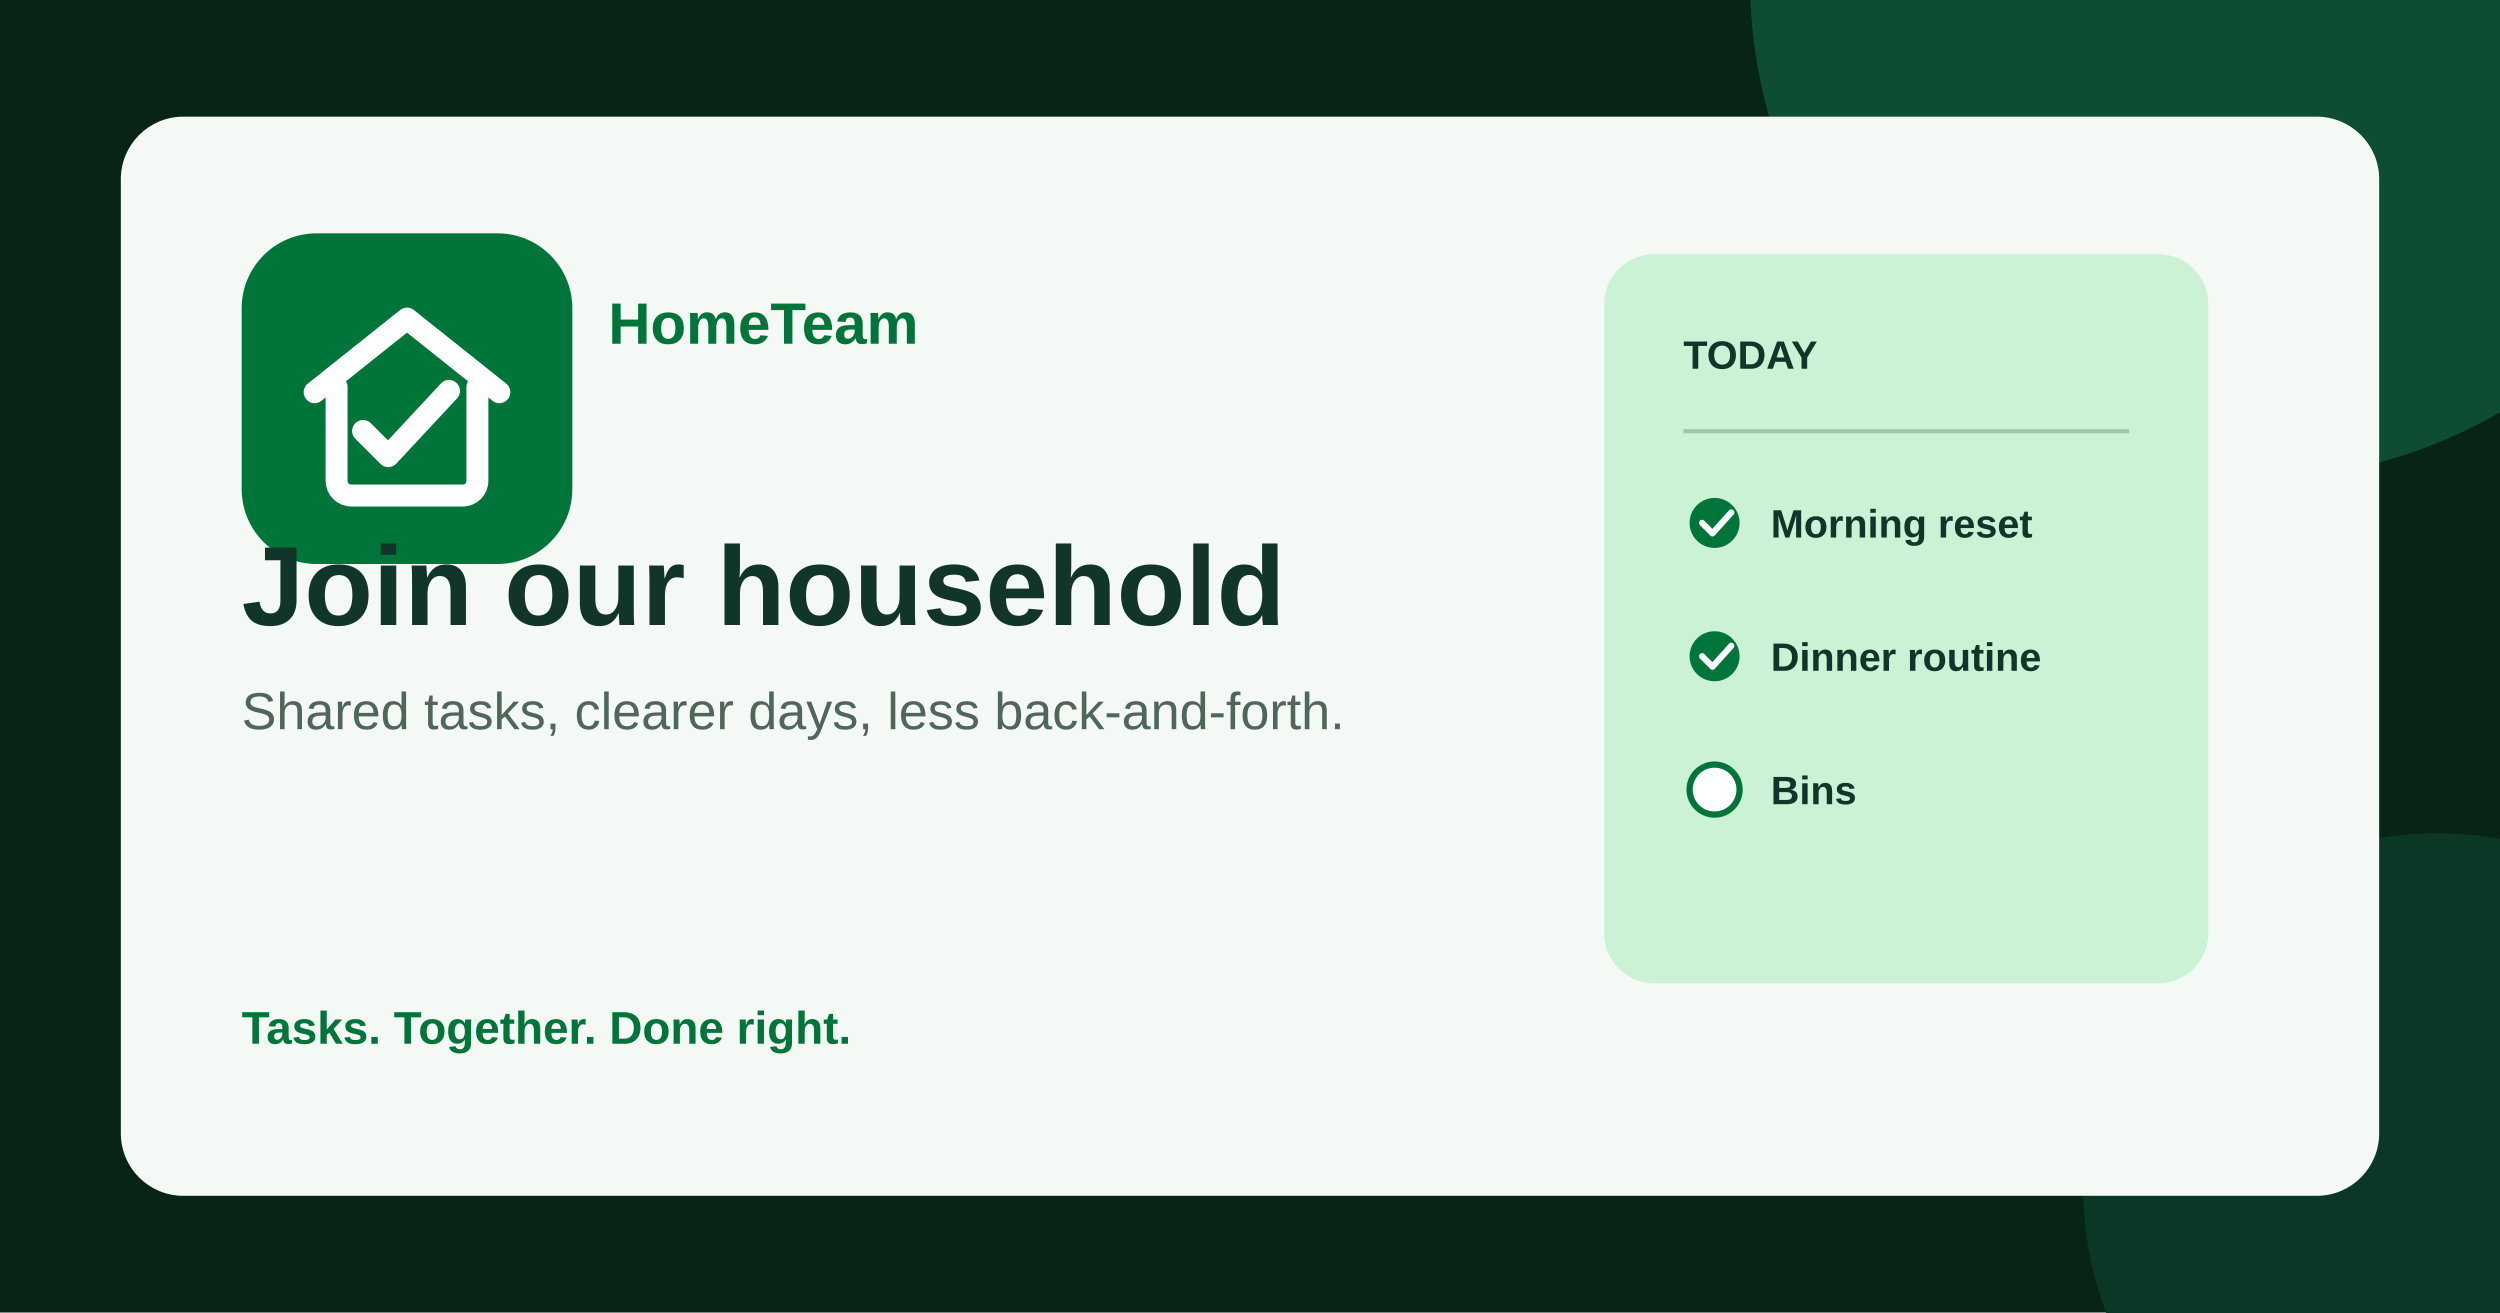
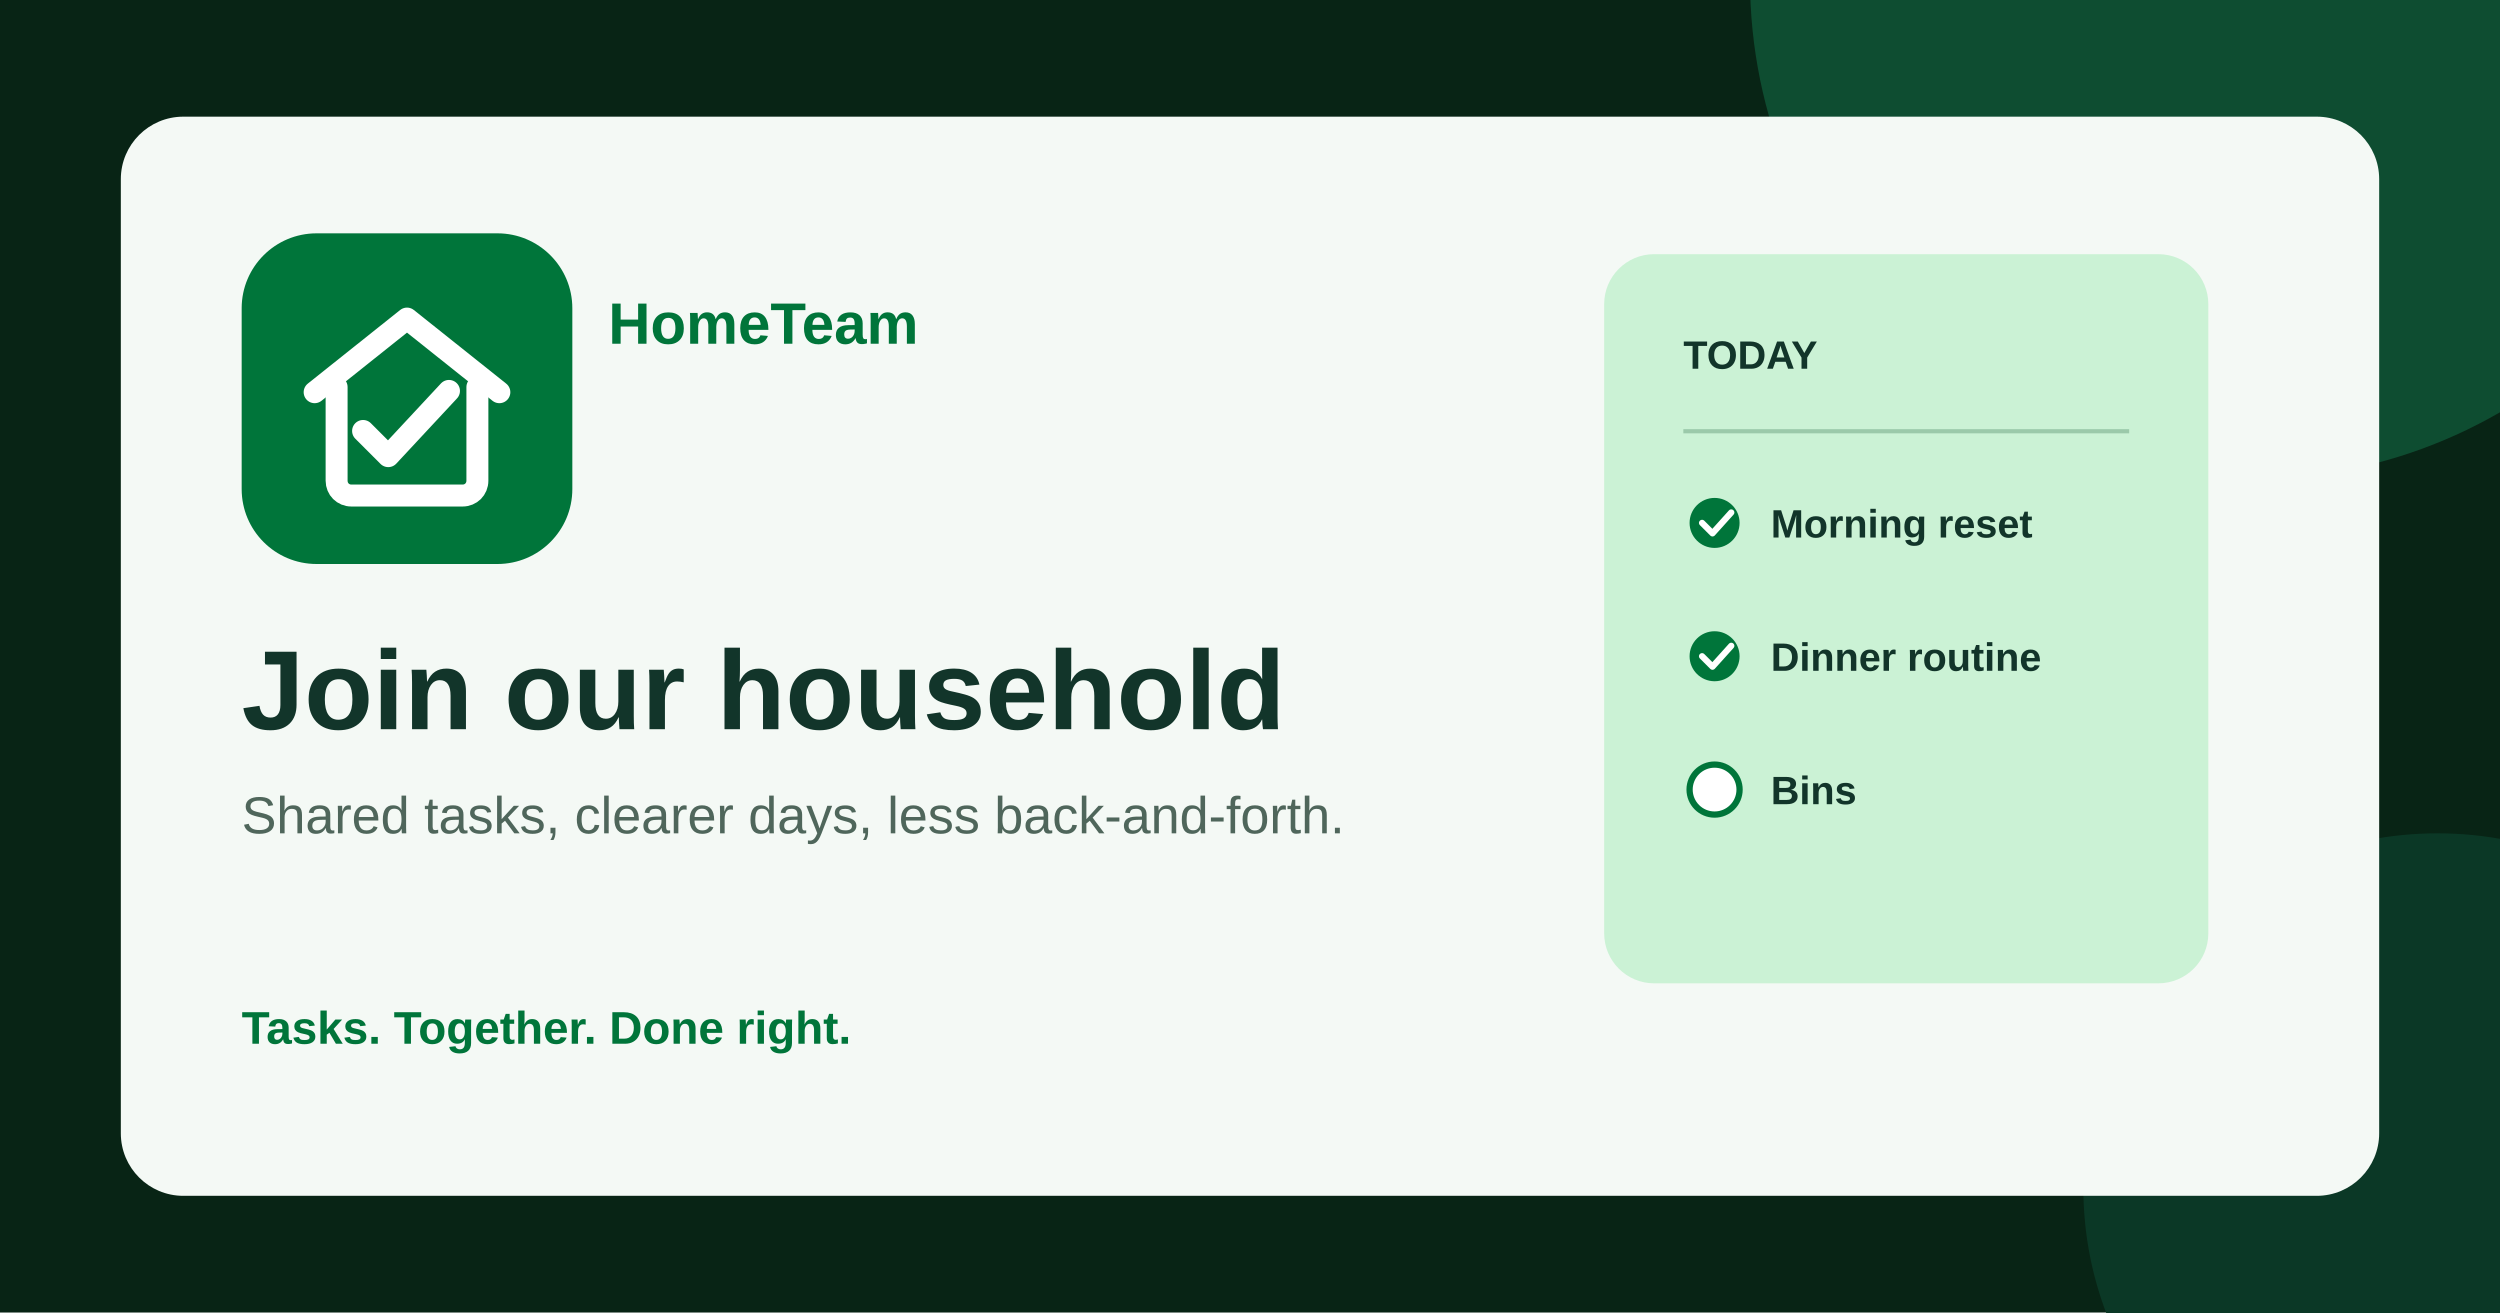
<svg xmlns="http://www.w3.org/2000/svg" width="1200" height="630" viewBox="0 0 1200 630">
  <rect width="1200" height="630" fill="#082415" />
  <circle cx="1080" cy="-10" r="240" fill="#0e4d31" />
  <circle cx="1170" cy="570" r="170" fill="#0b3826" />
  <rect x="58" y="56" width="1084" height="518" rx="30" fill="#f4f9f5" />
  <g transform="translate(116 112) scale(.31)">
    <rect width="512" height="512" rx="116" fill="#00753a" />
    <path d="M113 246 256 132l143 114" fill="none" stroke="#fff" stroke-linecap="round" stroke-linejoin="round" stroke-width="34" />
    <path d="M147 238v145c0 13 10 23 23 23h172c13 0 23-10 23-23V238" fill="none" stroke="#fff" stroke-linecap="round" stroke-linejoin="round" stroke-width="34" />
    <path d="m188 306 39 39 94-101" fill="none" stroke="#fff" stroke-linecap="round" stroke-linejoin="round" stroke-width="34" />
  </g>
  <text x="292" y="165" fill="#00753a" font-family="Arial, Helvetica, sans-serif" font-size="28" font-weight="700">HomeTeam</text>
-   <text x="116" y="300" fill="#12352a" font-family="Arial, Helvetica, sans-serif" font-size="54" font-weight="700">Join our household</text>
-   <text x="116" y="350" fill="#4f665b" font-family="Arial, Helvetica, sans-serif" font-size="25">Shared tasks, clearer days, less back-and-forth.</text>
+   <text x="116" y="350" fill="#12352a" font-family="Arial, Helvetica, sans-serif" font-size="54" font-weight="700">Join our household</text>
+   <text x="116" y="400" fill="#4f665b" font-family="Arial, Helvetica, sans-serif" font-size="25">Shared tasks, clearer days, less back-and-forth.</text>
  <text x="116" y="501" fill="#00753a" font-family="Arial, Helvetica, sans-serif" font-size="22" font-weight="700">Tasks. Together. Done right.</text>
  <rect x="770" y="122" width="290" height="350" rx="24" fill="#cbf2d5" />
  <text x="808" y="177" fill="#12352a" font-family="Arial, Helvetica, sans-serif" font-size="19" font-weight="700">TODAY</text>
  <path d="M808 207h214" stroke="#9bc9aa" stroke-width="2" />
  <circle cx="823" cy="251" r="12" fill="#00753a" />
  <path d="m817 251 5 5 9-10" fill="none" stroke="#fff" stroke-linecap="round" stroke-linejoin="round" stroke-width="3" />
  <text x="850" y="258" fill="#12352a" font-family="Arial, Helvetica, sans-serif" font-size="19" font-weight="700">Morning reset</text>
  <circle cx="823" cy="315" r="12" fill="#00753a" />
  <path d="m817 315 5 5 9-10" fill="none" stroke="#fff" stroke-linecap="round" stroke-linejoin="round" stroke-width="3" />
  <text x="850" y="322" fill="#12352a" font-family="Arial, Helvetica, sans-serif" font-size="19" font-weight="700">Dinner routine</text>
  <circle cx="823" cy="379" r="12" fill="#fff" stroke="#00753a" stroke-width="3" />
  <text x="850" y="386" fill="#12352a" font-family="Arial, Helvetica, sans-serif" font-size="19" font-weight="700">Bins</text>
</svg>
